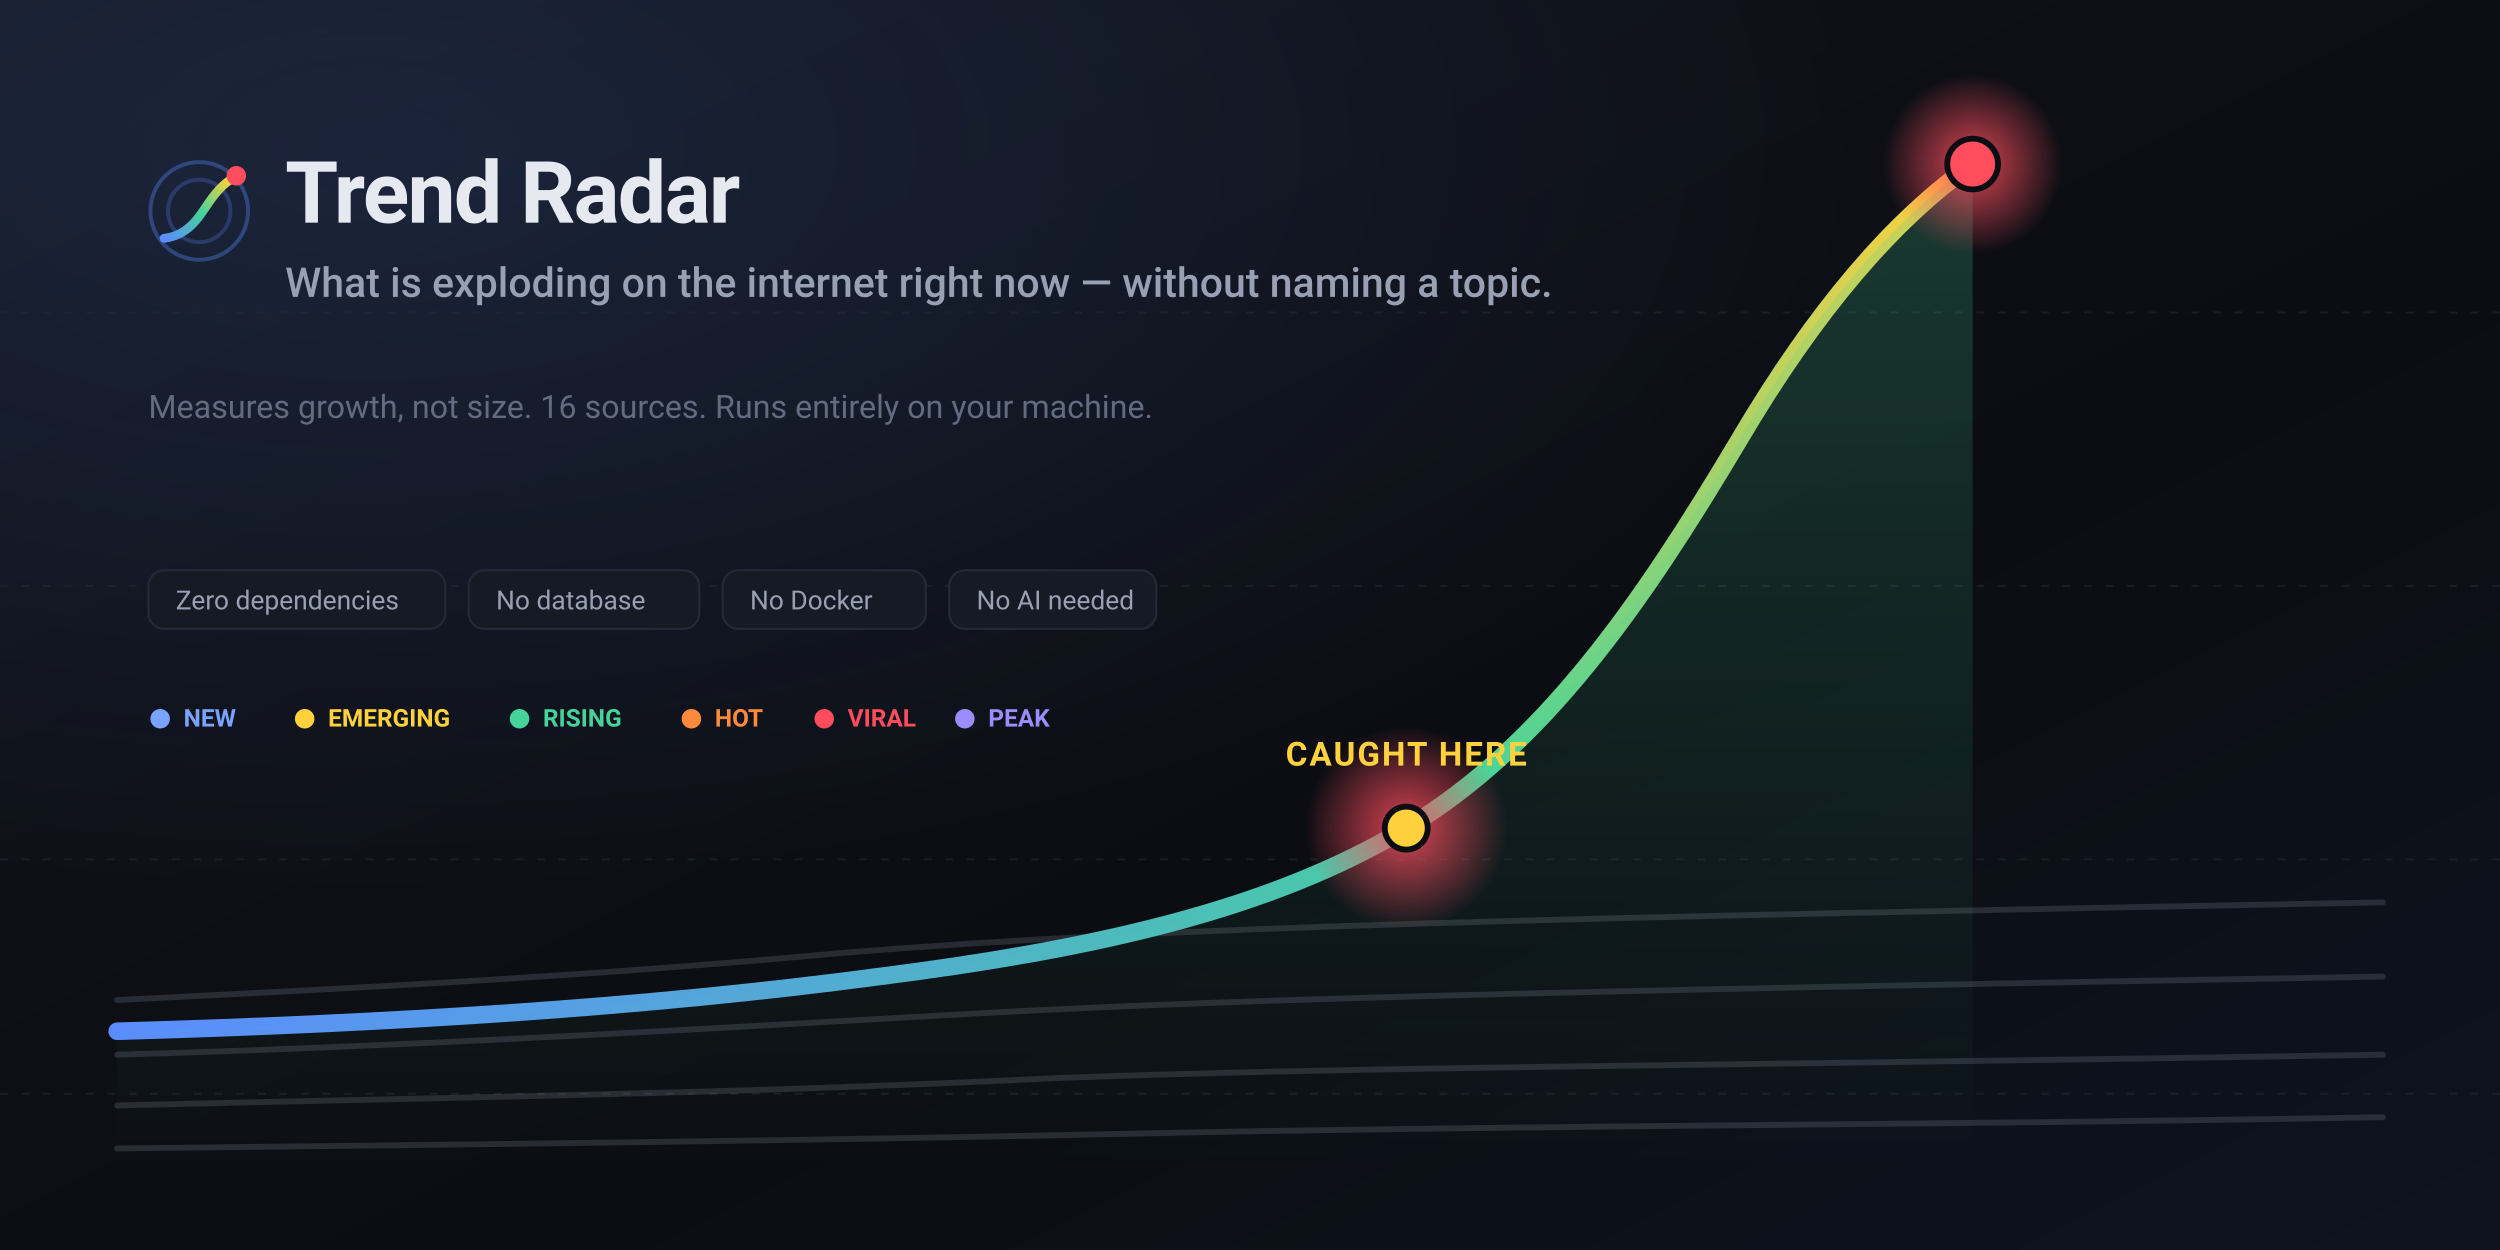
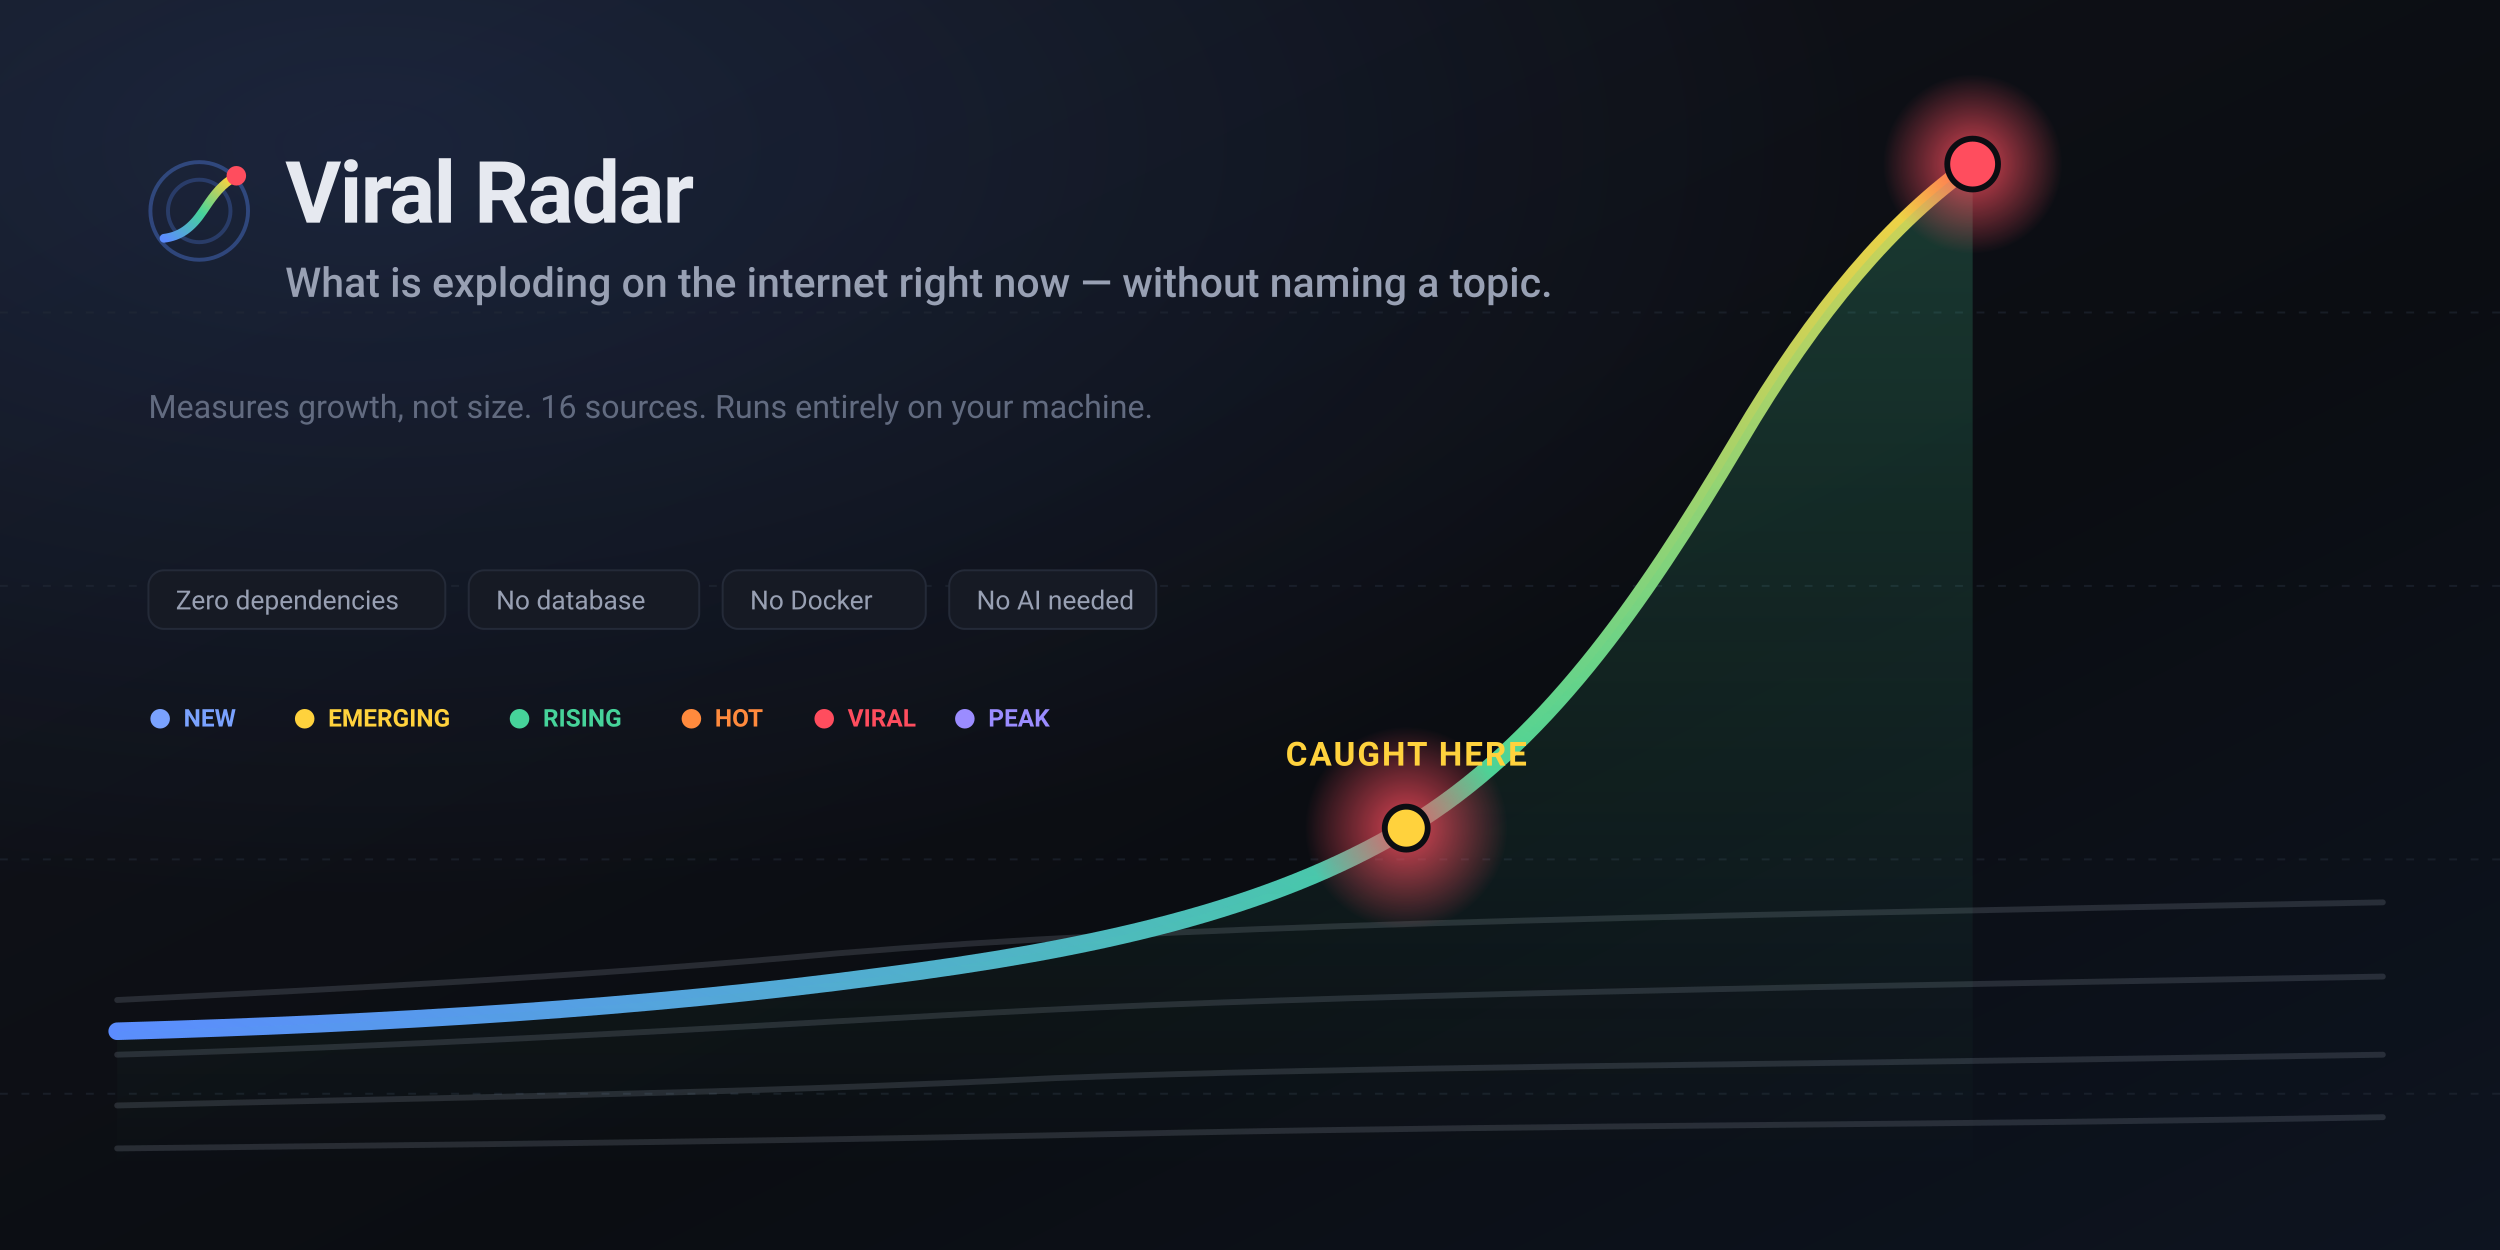
- <svg xmlns="http://www.w3.org/2000/svg" viewBox="0 0 1280 640" role="img" aria-label="Trend Radar">
+ <svg xmlns="http://www.w3.org/2000/svg" viewBox="0 0 1280 640" role="img" aria-label="Viral Radar">
  <defs>
    <linearGradient id="bg" x1="0" y1="0" x2="1" y2="1">
      <stop offset="0%" stop-color="#12151d" />
      <stop offset="60%" stop-color="#0b0d12" />
      <stop offset="100%" stop-color="#0d1420" />
    </linearGradient>
    <linearGradient id="rise" x1="0" y1="1" x2="1" y2="0">
      <stop offset="0%" stop-color="#5b8cff" />
      <stop offset="50%" stop-color="#46d39a" />
      <stop offset="100%" stop-color="#ffd23d" />
    </linearGradient>
    <linearGradient id="riseFill" x1="0" y1="0" x2="0" y2="1">
      <stop offset="0%" stop-color="#46d39a" stop-opacity="0.22" />
      <stop offset="100%" stop-color="#46d39a" stop-opacity="0" />
    </linearGradient>
    <radialGradient id="glow" cx="50%" cy="50%" r="50%">
      <stop offset="0%" stop-color="#ff4d5e" stop-opacity="0.85" />
      <stop offset="100%" stop-color="#ff4d5e" stop-opacity="0" />
    </radialGradient>
    <radialGradient id="corner" cx="15%" cy="12%" r="60%">
      <stop offset="0%" stop-color="#5b8cff" stop-opacity="0.14" />
      <stop offset="100%" stop-color="#5b8cff" stop-opacity="0" />
    </radialGradient>
  </defs>
  <rect width="1280" height="640" fill="url(#bg)" />
  <rect width="1280" height="640" fill="url(#corner)" />
  <g stroke="#242a38" stroke-width="1" stroke-opacity="0.55">
    <line x1="0" y1="160" x2="1280" y2="160" stroke-dasharray="4 7" />
    <line x1="0" y1="300" x2="1280" y2="300" stroke-dasharray="4 7" />
    <line x1="0" y1="440" x2="1280" y2="440" stroke-dasharray="4 7" />
    <line x1="0" y1="560" x2="1280" y2="560" stroke-dasharray="4 7" />
  </g>
  <g fill="none" stroke="#98a0b3" stroke-opacity="0.20" stroke-width="3" stroke-linecap="round">
    <path d="M60 540 C 200 536, 340 528, 480 520 C 620 512, 760 508, 1220 500" />
    <path d="M60 566 C 220 562, 380 560, 540 552 C 700 546, 860 546, 1220 540" />
    <path d="M60 512 C 180 506, 300 500, 430 488 C 600 474, 800 470, 1220 462" />
    <path d="M60 588 C 240 586, 420 584, 600 580 C 800 576, 1000 576, 1220 572" />
  </g>
  <path d="M60 528 C 200 524, 330 516, 450 500 C 560 486, 650 466, 720 424        C 790 382, 840 310, 890 226 C 930 158, 970 112, 1010 84" fill="none" stroke="url(#rise)" stroke-width="9" stroke-linecap="round" stroke-linejoin="round" />
  <path d="M60 528 C 200 524, 330 516, 450 500 C 560 486, 650 466, 720 424        C 790 382, 840 310, 890 226 C 930 158, 970 112, 1010 84        L 1010 600 L 60 600 Z" fill="url(#riseFill)" />
  <circle cx="720" cy="424" r="52" fill="url(#glow)" />
  <circle cx="720" cy="424" r="11" fill="#ffd23d" />
  <circle cx="720" cy="424" r="11" fill="none" stroke="#0b0d12" stroke-width="3" />
  <circle cx="1010" cy="84" r="46" fill="url(#glow)" />
  <circle cx="1010" cy="84" r="13" fill="#ff4d5e" />
  <circle cx="1010" cy="84" r="13" fill="none" stroke="#0b0d12" stroke-width="3" />
  <text x="720" y="392" text-anchor="middle" font-family="ui-sans-serif, system-ui, -apple-system, 'Segoe UI', Roboto, sans-serif" font-size="17" font-weight="600" fill="#ffd23d" letter-spacing="0.06em">CAUGHT HERE</text>
  <g transform="translate(76, 96)">
    <g transform="translate(0, -14)">
      <circle cx="26" cy="26" r="25" fill="none" stroke="#5b8cff" stroke-opacity="0.35" stroke-width="2" />
      <circle cx="26" cy="26" r="16" fill="none" stroke="#5b8cff" stroke-opacity="0.25" stroke-width="2" />
      <path d="M8 40 C 16 39, 22 35, 28 26 C 32 20, 36 14, 42 10" fill="none" stroke="url(#rise)" stroke-width="4.5" stroke-linecap="round" />
      <circle cx="45" cy="8" r="5" fill="#ff4d5e" />
    </g>
-     <text x="70" y="18" font-family="ui-sans-serif, system-ui, -apple-system, 'Segoe UI', Roboto, sans-serif" font-size="44" font-weight="700" fill="#e6e9f0" letter-spacing="-0.02em">Trend Radar</text>
+     <text x="70" y="18" font-family="ui-sans-serif, system-ui, -apple-system, 'Segoe UI', Roboto, sans-serif" font-size="44" font-weight="700" fill="#e6e9f0" letter-spacing="-0.02em">Viral Radar</text>
    <text x="70" y="56" font-family="ui-sans-serif, system-ui, -apple-system, 'Segoe UI', Roboto, sans-serif" font-size="21" font-weight="500" fill="#98a0b3">
      What is exploding on the internet right now — without naming a topic.
    </text>
    <text x="0" y="118" font-family="ui-sans-serif, system-ui, -apple-system, 'Segoe UI', Roboto, sans-serif" font-size="16.5" fill="#626b80">
      Measures growth, not size. 16 sources. Runs entirely on your machine.
    </text>
  </g>
  <g transform="translate(76, 292)" font-family="ui-sans-serif, system-ui, -apple-system, 'Segoe UI', Roboto, sans-serif">
    <g>
      <rect x="0" y="0" width="152" height="30" rx="8" fill="#161a24" stroke="#242a38" />
      <text x="14" y="20" font-size="13.5" fill="#98a0b3">Zero dependencies</text>
    </g>
    <g transform="translate(164, 0)">
      <rect x="0" y="0" width="118" height="30" rx="8" fill="#161a24" stroke="#242a38" />
      <text x="14" y="20" font-size="13.5" fill="#98a0b3">No database</text>
    </g>
    <g transform="translate(294, 0)">
      <rect x="0" y="0" width="104" height="30" rx="8" fill="#161a24" stroke="#242a38" />
      <text x="14" y="20" font-size="13.5" fill="#98a0b3">No Docker</text>
    </g>
    <g transform="translate(410, 0)">
      <rect x="0" y="0" width="106" height="30" rx="8" fill="#161a24" stroke="#242a38" />
      <text x="14" y="20" font-size="13.5" fill="#98a0b3">No AI needed</text>
    </g>
  </g>
  <g transform="translate(76, 372)" font-family="ui-sans-serif, system-ui, -apple-system, 'Segoe UI', Roboto, sans-serif" font-size="12.5" font-weight="600">
    <g>
      <circle cx="6" cy="-4" r="5" fill="#7aa2ff" />
      <text x="18" y="0" fill="#7aa2ff">NEW</text>
    </g>
    <g transform="translate(74,0)">
      <circle cx="6" cy="-4" r="5" fill="#ffd23d" />
      <text x="18" y="0" fill="#ffd23d">EMERGING</text>
    </g>
    <g transform="translate(184,0)">
      <circle cx="6" cy="-4" r="5" fill="#46d39a" />
      <text x="18" y="0" fill="#46d39a">RISING</text>
    </g>
    <g transform="translate(272,0)">
      <circle cx="6" cy="-4" r="5" fill="#ff8a3d" />
      <text x="18" y="0" fill="#ff8a3d">HOT</text>
    </g>
    <g transform="translate(340,0)">
      <circle cx="6" cy="-4" r="5" fill="#ff4d5e" />
      <text x="18" y="0" fill="#ff4d5e">VIRAL</text>
    </g>
    <g transform="translate(412,0)">
      <circle cx="6" cy="-4" r="5" fill="#9b8cff" />
      <text x="18" y="0" fill="#9b8cff">PEAK</text>
    </g>
  </g>
</svg>
